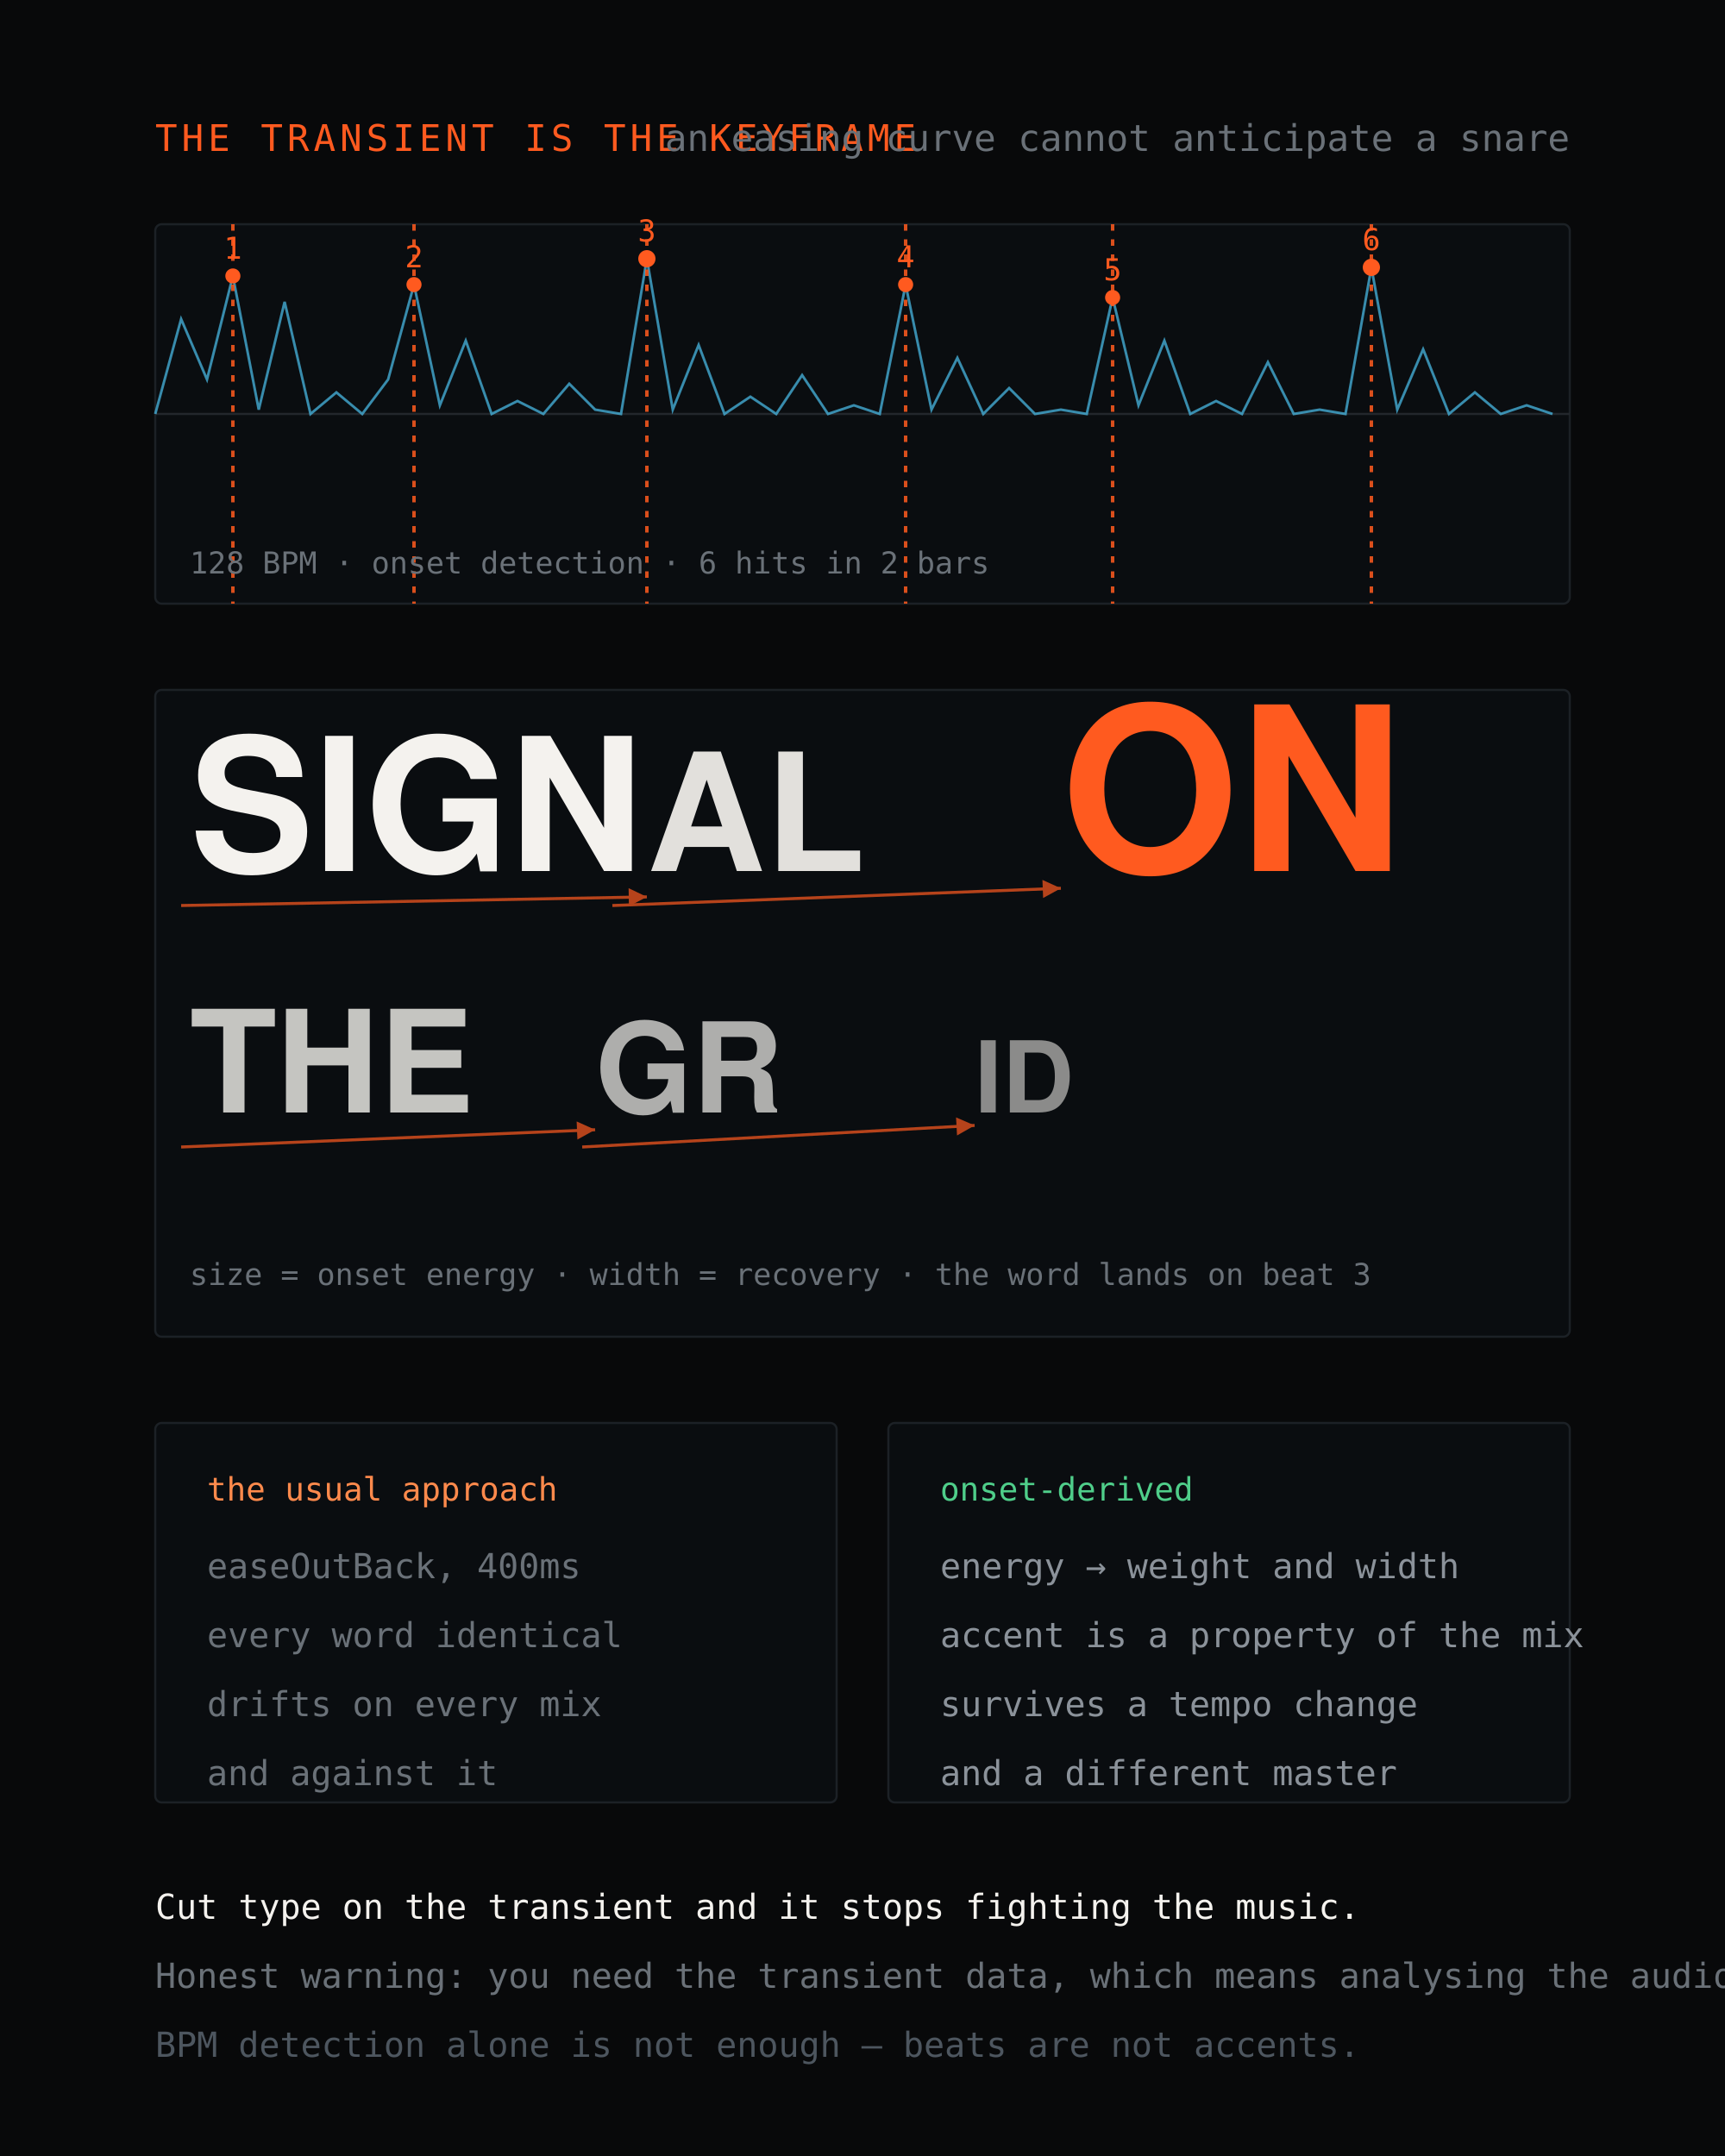
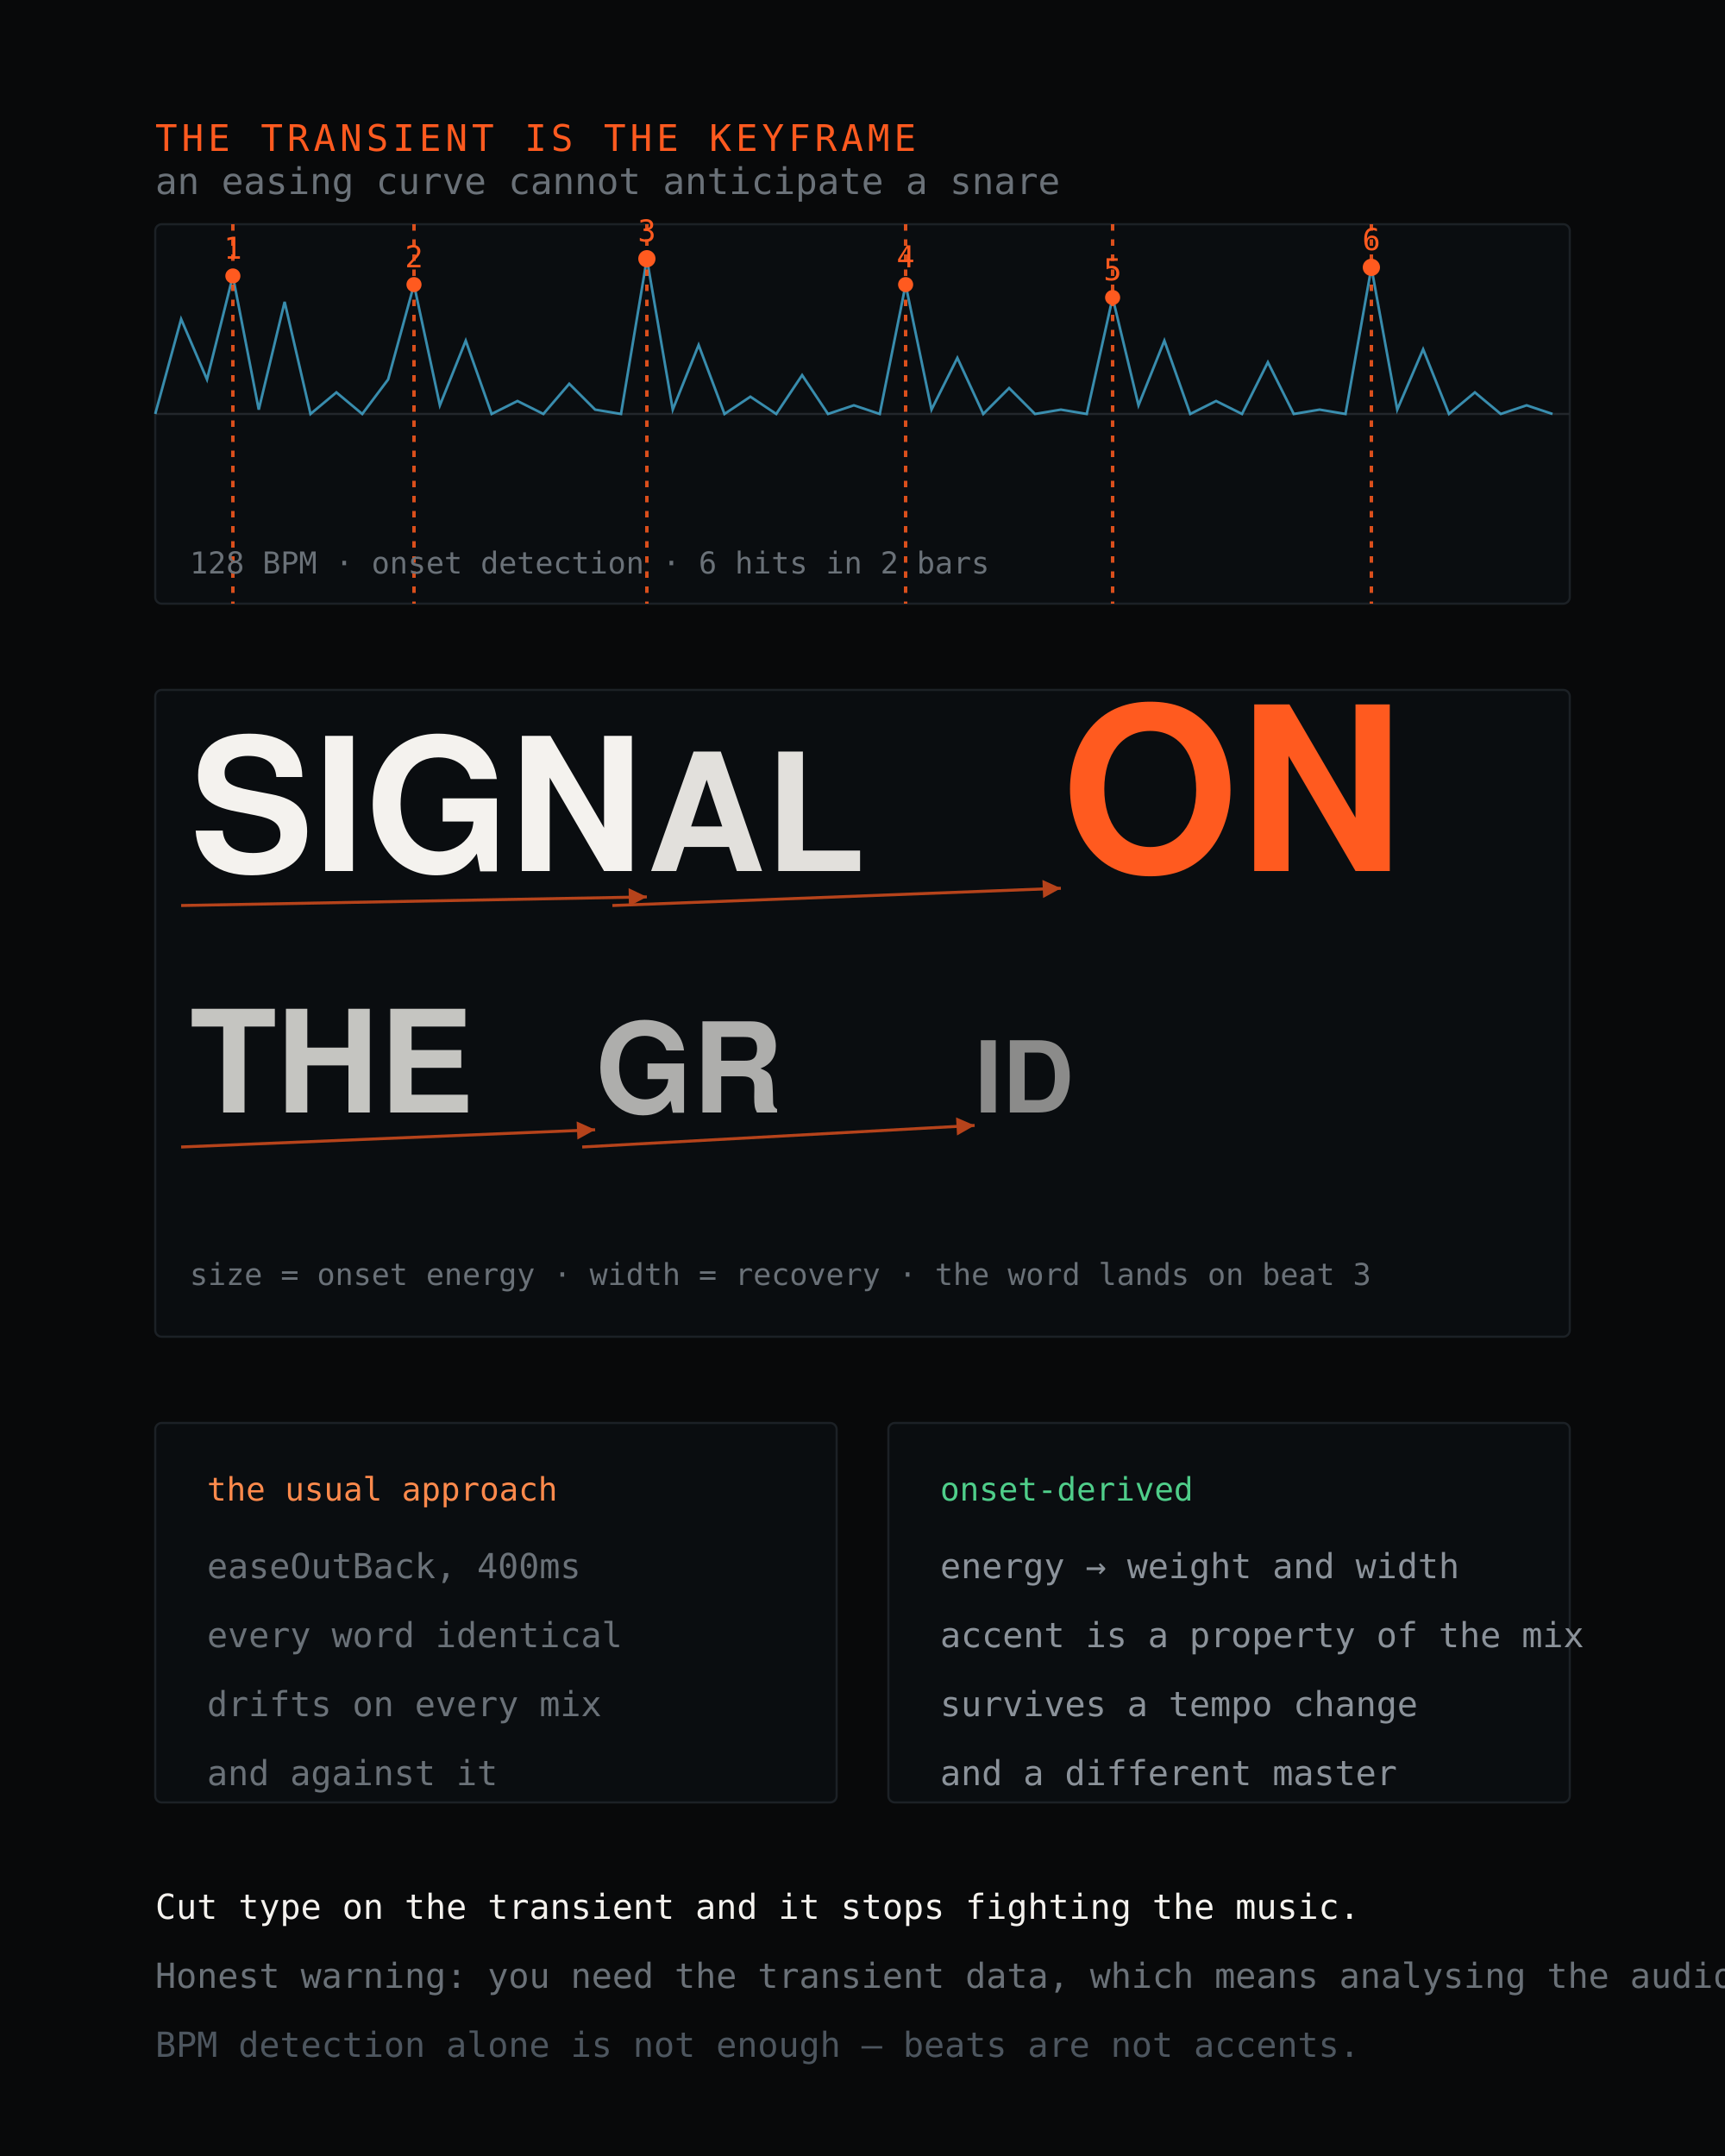
<svg xmlns="http://www.w3.org/2000/svg" viewBox="0 0 800 1000" width="800" height="1000" role="img" aria-label="Kinetic type plate: type movement derived from the audio transient rather than an easing curve">
  <defs>
    <marker id="ktOn" markerWidth="8" markerHeight="8" refX="6" refY="3" orient="auto">
      <path d="M0 0 L6 3 L0 6 Z" fill="#ff5a1f" />
    </marker>
  </defs>
  <rect width="800" height="1000" fill="#08090a" />
  <g font-family="ui-monospace,Menlo,monospace" font-size="17" fill="#6a7178">
    <text x="72" y="70" fill="#ff5a1f" letter-spacing="2">THE TRANSIENT IS THE KEYFRAME</text>
-     <text x="728" y="70" text-anchor="end">an easing curve cannot anticipate a snare</text>
+     <text x="72" y="90" fill="#6a7178">an easing curve cannot anticipate a snare</text>
  </g>
  <g>
    <rect x="72" y="104" width="656" height="176" rx="3" fill="#0a0d10" stroke="#1c2126" />
    <path d="M72 192 H728" stroke="#23272c" />
    <g stroke="#4cc2f0" stroke-opacity=".7" stroke-width="1.2" fill="none">
      <path d="M72 192 L84 148 L96 176 L108 128 L120 190 L132 140 L144 192 L156 182 L168 192 L180 176 L192 132 L204 188 L216 158 L228 192 L240 186 L252 192 L264 178 L276 190 L288 192 L300 120 L312 190 L324 160 L336 192 L348 184 L360 192 L372 174 L384 192 L396 188 L408 192 L420 132 L432 190 L444 166 L456 192 L468 180 L480 192 L492 190 L504 192 L516 138 L528 188 L540 158 L552 192 L564 186 L576 192 L588 168 L600 192 L612 190 L624 192 L636 124 L648 190 L660 162 L672 192 L684 182 L696 192 L708 188 L720 192" />
    </g>
    <g stroke="#ff5a1f" stroke-width="1.6" stroke-dasharray="3 4" opacity=".85">
      <path d="M108 104 V280" />
      <path d="M192 104 V280" />
      <path d="M300 104 V280" />
      <path d="M420 104 V280" />
      <path d="M516 104 V280" />
      <path d="M636 104 V280" />
    </g>
    <g fill="#ff5a1f">
      <circle cx="108" cy="128" r="3.5" />
      <circle cx="192" cy="132" r="3.5" />
      <circle cx="300" cy="120" r="4" />
      <circle cx="420" cy="132" r="3.5" />
      <circle cx="516" cy="138" r="3.5" />
      <circle cx="636" cy="124" r="4" />
    </g>
    <g font-family="ui-monospace,Menlo,monospace" font-size="14" fill="#ff5a1f">
      <text x="108" y="120" text-anchor="middle">1</text>
      <text x="192" y="124" text-anchor="middle">2</text>
      <text x="300" y="112" text-anchor="middle">3</text>
      <text x="420" y="124" text-anchor="middle">4</text>
      <text x="516" y="130" text-anchor="middle">5</text>
      <text x="636" y="116" text-anchor="middle">6</text>
    </g>
    <text x="88" y="266" font-family="ui-monospace,Menlo,monospace" font-size="14" fill="#6a7178">128 BPM · onset detection · 6 hits in 2 bars</text>
  </g>
  <g>
    <rect x="72" y="320" width="656" height="300" rx="3" fill="#0a0d10" stroke="#1c2126" />
    <g font-family="Bricolage, Helvetica, Arial, sans-serif" font-weight="800" fill="#f4f2ee">
      <text x="88" y="404" font-size="86" textLength="200" lengthAdjust="spacingAndGlyphs">SIGN</text>
      <text x="300" y="404" font-size="76" textLength="184" lengthAdjust="spacingAndGlyphs" opacity=".92">AL</text>
      <text x="492" y="404" font-size="106" textLength="150" lengthAdjust="spacingAndGlyphs" fill="#ff5a1f">ON</text>
      <text x="88" y="516" font-size="66" textLength="176" lengthAdjust="spacingAndGlyphs" opacity=".8">THE</text>
      <text x="276" y="516" font-size="58" textLength="164" lengthAdjust="spacingAndGlyphs" opacity=".7">GR</text>
      <text x="452" y="516" font-size="46" textLength="146" lengthAdjust="spacingAndGlyphs" opacity=".55">ID</text>
    </g>
    <g fill="none" stroke="#ff5a1f" stroke-width="1.4" opacity=".7" marker-end="url(#ktOn)">
      <path d="M84 420 L300 416" />
      <path d="M284 420 L492 412" />
      <path d="M84 532 L276 524" />
      <path d="M270 532 L452 522" />
    </g>
    <text x="88" y="596" font-family="ui-monospace,Menlo,monospace" font-size="14" fill="#6a7178">size = onset energy · width = recovery · the word lands on beat 3</text>
  </g>
  <g>
    <rect x="72" y="660" width="316" height="176" rx="3" fill="#0a0d10" stroke="#1c2126" />
    <text x="96" y="696" font-family="ui-monospace,Menlo,monospace" font-size="15" fill="#ff8a4c">the usual approach</text>
    <g font-family="ui-monospace,Menlo,monospace" font-size="16" fill="#6a7178">
      <text x="96" y="732">easeOutBack, 400ms</text>
      <text x="96" y="764">every word identical</text>
      <text x="96" y="796">drifts on every mix</text>
      <text x="96" y="828" fill="#6a7178">and against it</text>
    </g>
  </g>
  <g>
    <rect x="412" y="660" width="316" height="176" rx="3" fill="#0a0d10" stroke="#1c2126" />
    <text x="436" y="696" font-family="ui-monospace,Menlo,monospace" font-size="15" fill="#4fce8a">onset-derived</text>
    <g font-family="ui-monospace,Menlo,monospace" font-size="16" fill="#8b929a">
      <text x="436" y="732">energy → weight and width</text>
      <text x="436" y="764">accent is a property of the mix</text>
      <text x="436" y="796">survives a tempo change</text>
      <text x="436" y="828" fill="#8b929a">and a different master</text>
    </g>
  </g>
  <g font-family="ui-monospace,Menlo,monospace" font-size="16">
    <text x="72" y="890" fill="#f4f2ee">Cut type on the transient and it stops fighting the music.</text>
    <text x="72" y="922" fill="#6a7178">Honest warning: you need the transient data, which means analysing the audio.</text>
    <text x="72" y="954" fill="#4d565f">BPM detection alone is not enough — beats are not accents.</text>
  </g>
</svg>
